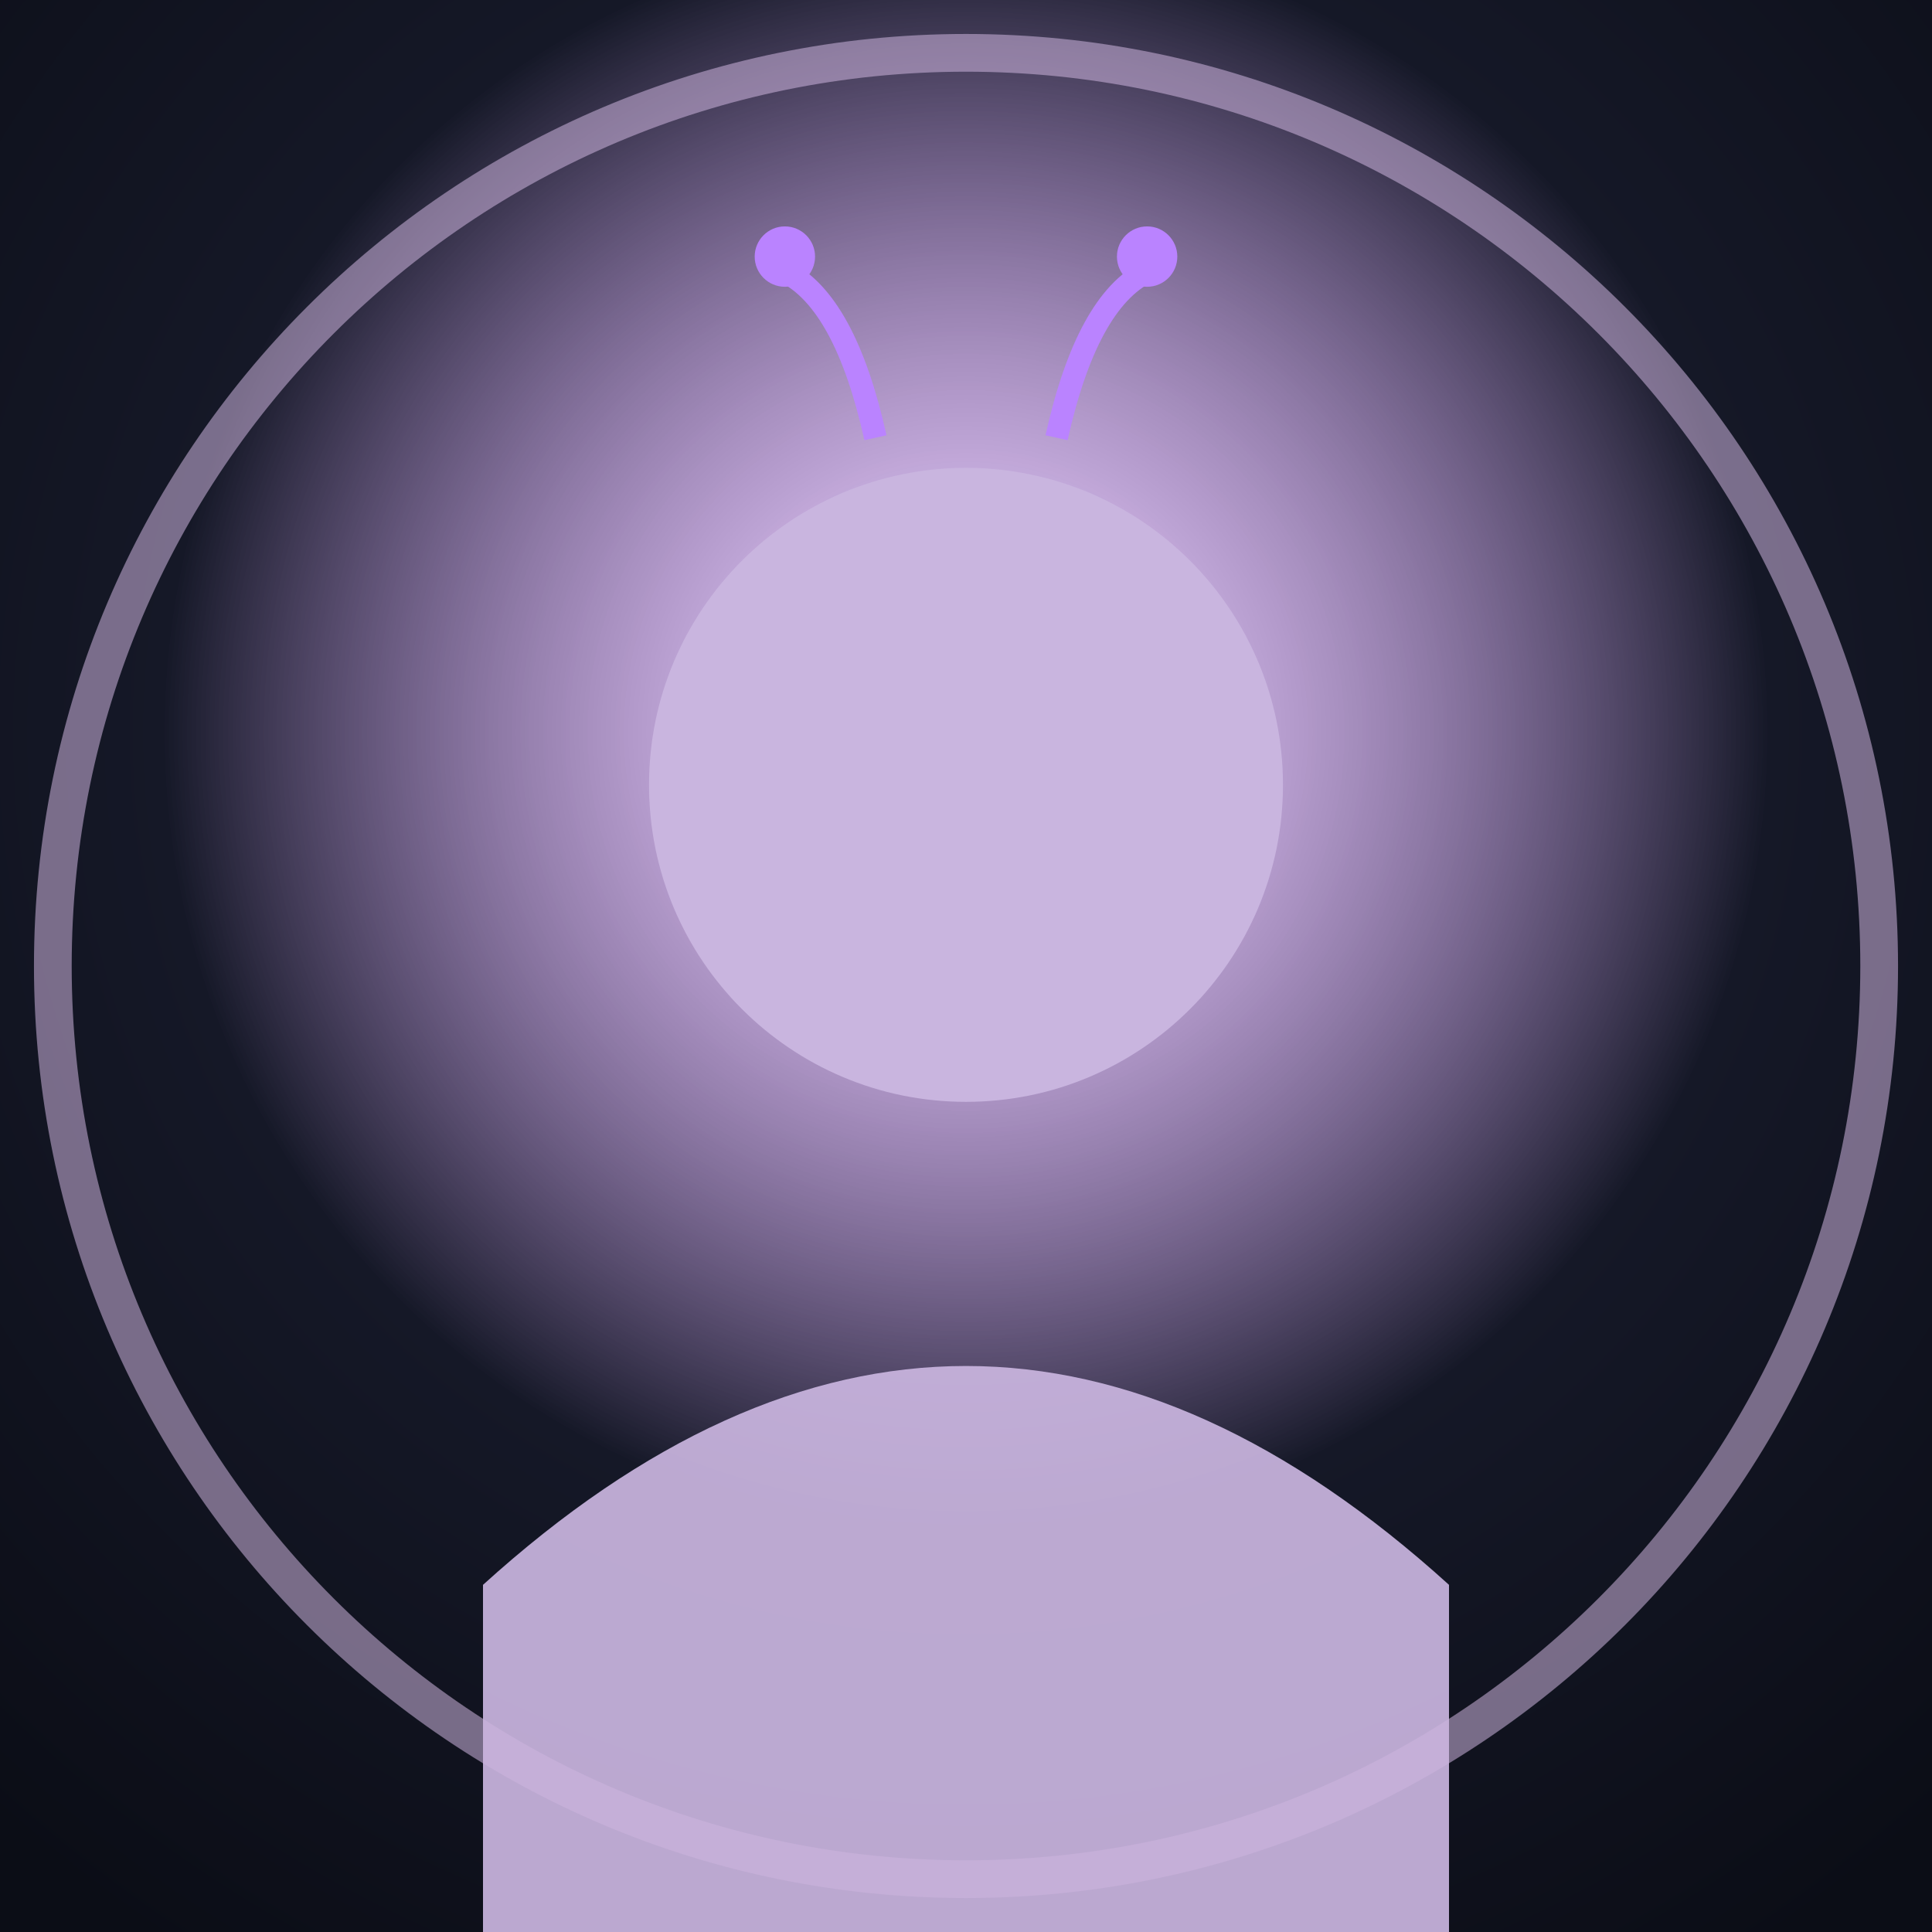
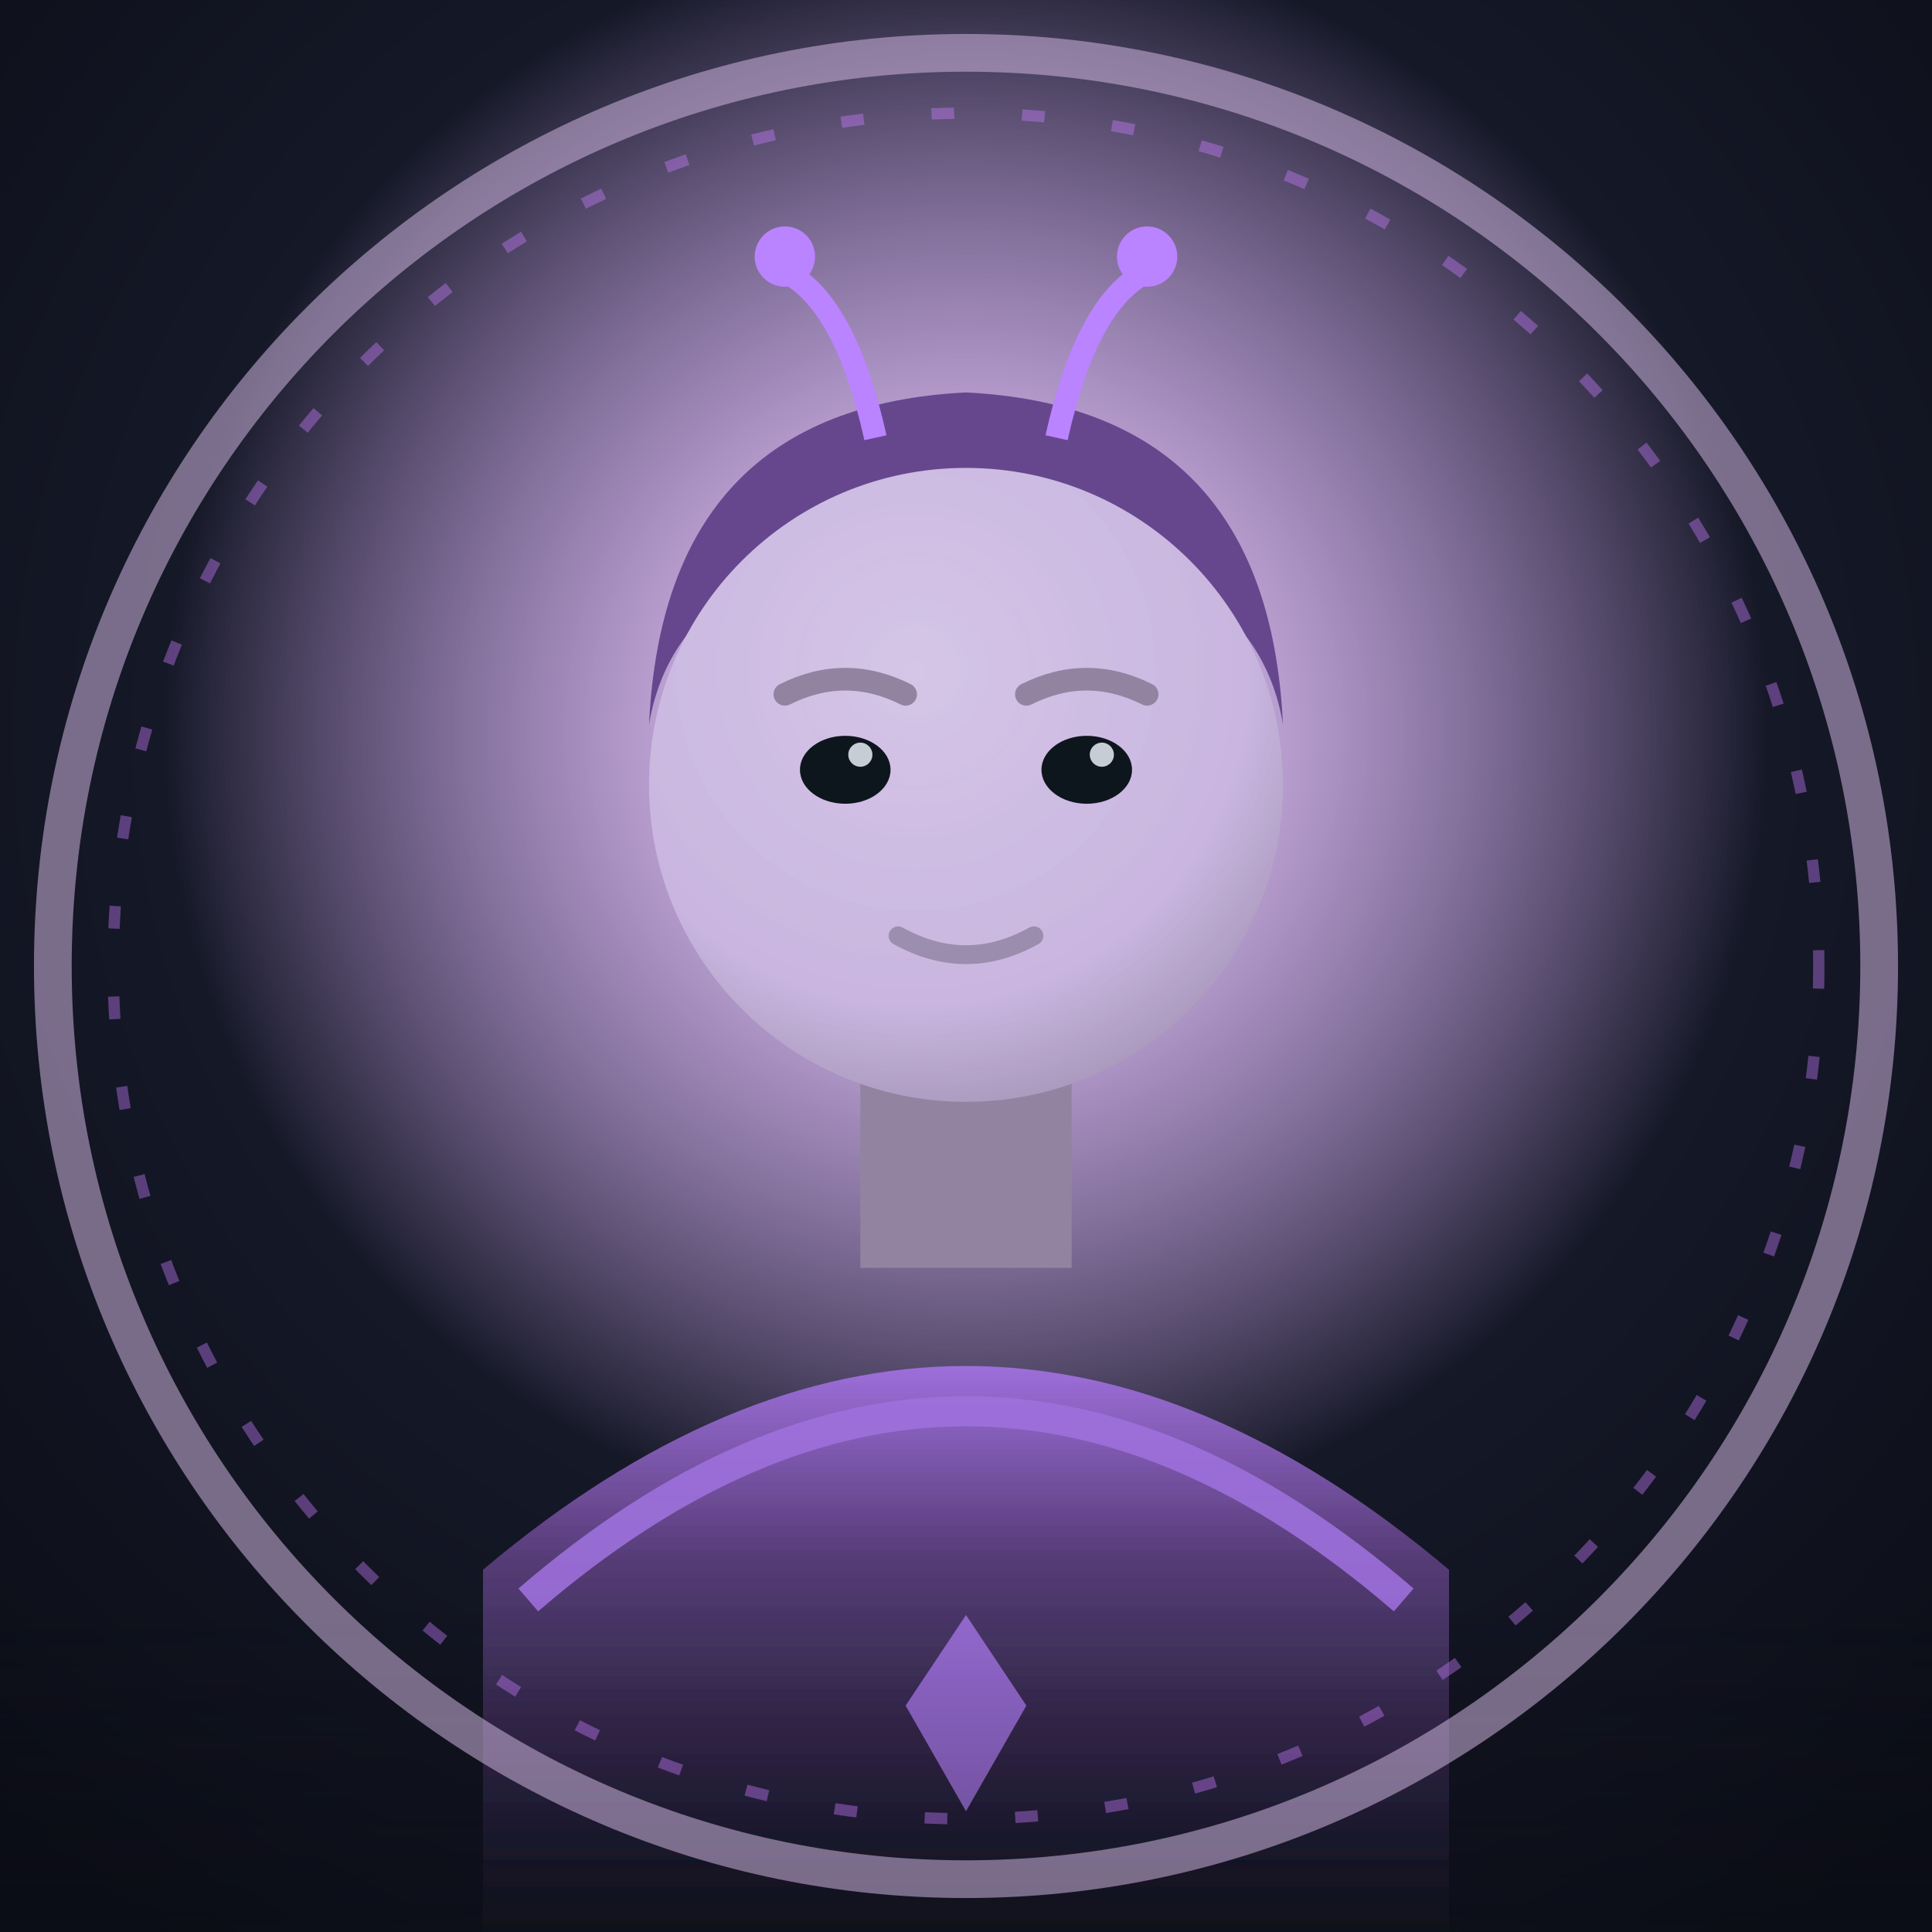
<svg xmlns="http://www.w3.org/2000/svg" viewBox="0 0 256 256" role="img" aria-label="firbolg male">
  <defs>
    <radialGradient id="bg" cx="50%" cy="38%" r="75%">
      <stop offset="0%" stop-color="#c77dff" stop-opacity="0.30" />
      <stop offset="55%" stop-color="#151827" />
      <stop offset="100%" stop-color="#0b0d16" />
    </radialGradient>
+     <radialGradient id="hd" cx="42%" cy="32%" r="85%">
+       <stop offset="0%" stop-color="#d8c4e5" />
+       <stop offset="62%" stop-color="#cdb4de" />
+       <stop offset="100%" stop-color="#9482a0" />
+     </radialGradient>
+     <linearGradient id="arm" x1="0" y1="0" x2="0" y2="1">
+       <stop offset="0%" stop-color="#a96ad9" />
+       <stop offset="35%" stop-color="#5a3873" />
+       <stop offset="100%" stop-color="#10121c" />
+     </linearGradient>
    <linearGradient id="veil" x1="0" y1="0" x2="0" y2="1">
      <stop offset="0%" stop-color="#0b0d16" stop-opacity="0" />
      <stop offset="100%" stop-color="#0b0d16" />
    </linearGradient>
  </defs>
  <rect width="256" height="256" fill="url(#bg)" />
  <g style="filter: hue-rotate(-7deg)">
-     <path d="M64 210 Q128 152 192 210 L192 256 L64 256 Z" fill="#cdb4de" opacity="0.92" />
-     <circle cx="128" cy="104" r="42" fill="#cdb4de" />
+     <path d="M86 96 Q88 54 128 52 Q168 54 170 96 Q166 72 128 70 Q90 72 86 96 Z" fill="#6d458c" />
+     <rect x="114" y="134" width="28" height="34" fill="#9482a0" />
+     <path d="M64 208 Q128 154 192 208 L192 256 L64 256 Z" fill="url(#arm)" />
+     <path d="M70 212 Q128 162 186 212" fill="none" stroke="#a96ad9" stroke-width="4" opacity="0.9" />
+     <path d="M120 226 L128 214 L136 226 L128 240 Z" fill="#a96ad9" opacity="0.9" />
+     <circle cx="128" cy="104" r="42" fill="url(#hd)" />
+     <ellipse cx="112" cy="102" rx="6" ry="4.5" fill="#10121c" />
+     <ellipse cx="144" cy="102" rx="6" ry="4.5" fill="#10121c" />
+     <circle cx="114" cy="100" r="1.6" fill="#e8ecf4" opacity="0.85" />
+     <circle cx="146" cy="100" r="1.6" fill="#e8ecf4" opacity="0.85" />
+     <path d="M104 92 Q112 88 120 92" stroke="#9482a0" stroke-width="3" fill="none" stroke-linecap="round" />
+     <path d="M136 92 Q144 88 152 92" stroke="#9482a0" stroke-width="3" fill="none" stroke-linecap="round" />
+     <path d="M119 124 Q128 129 137 124" stroke="#9482a0" stroke-width="2.5" fill="none" stroke-linecap="round" opacity="0.8" />
    <path d="M116 58 Q112 40 104 36" stroke="#c77dff" stroke-width="3" fill="none" />
    <path d="M140 58 Q144 40 152 36" stroke="#c77dff" stroke-width="3" fill="none" />
    <circle cx="104" cy="34" r="4" fill="#c77dff" />
    <circle cx="152" cy="34" r="4" fill="#c77dff" />
  </g>
+   <rect x="0" y="212" width="256" height="44" fill="url(#veil)" opacity="0.35" />
  <circle cx="128" cy="128" r="121" fill="none" stroke="#cdb4de" stroke-width="5" opacity="0.55" />
+   <circle cx="128" cy="128" r="113" fill="none" stroke="#c77dff" stroke-width="1.5" stroke-dasharray="3 9" opacity="0.4" />
</svg>
